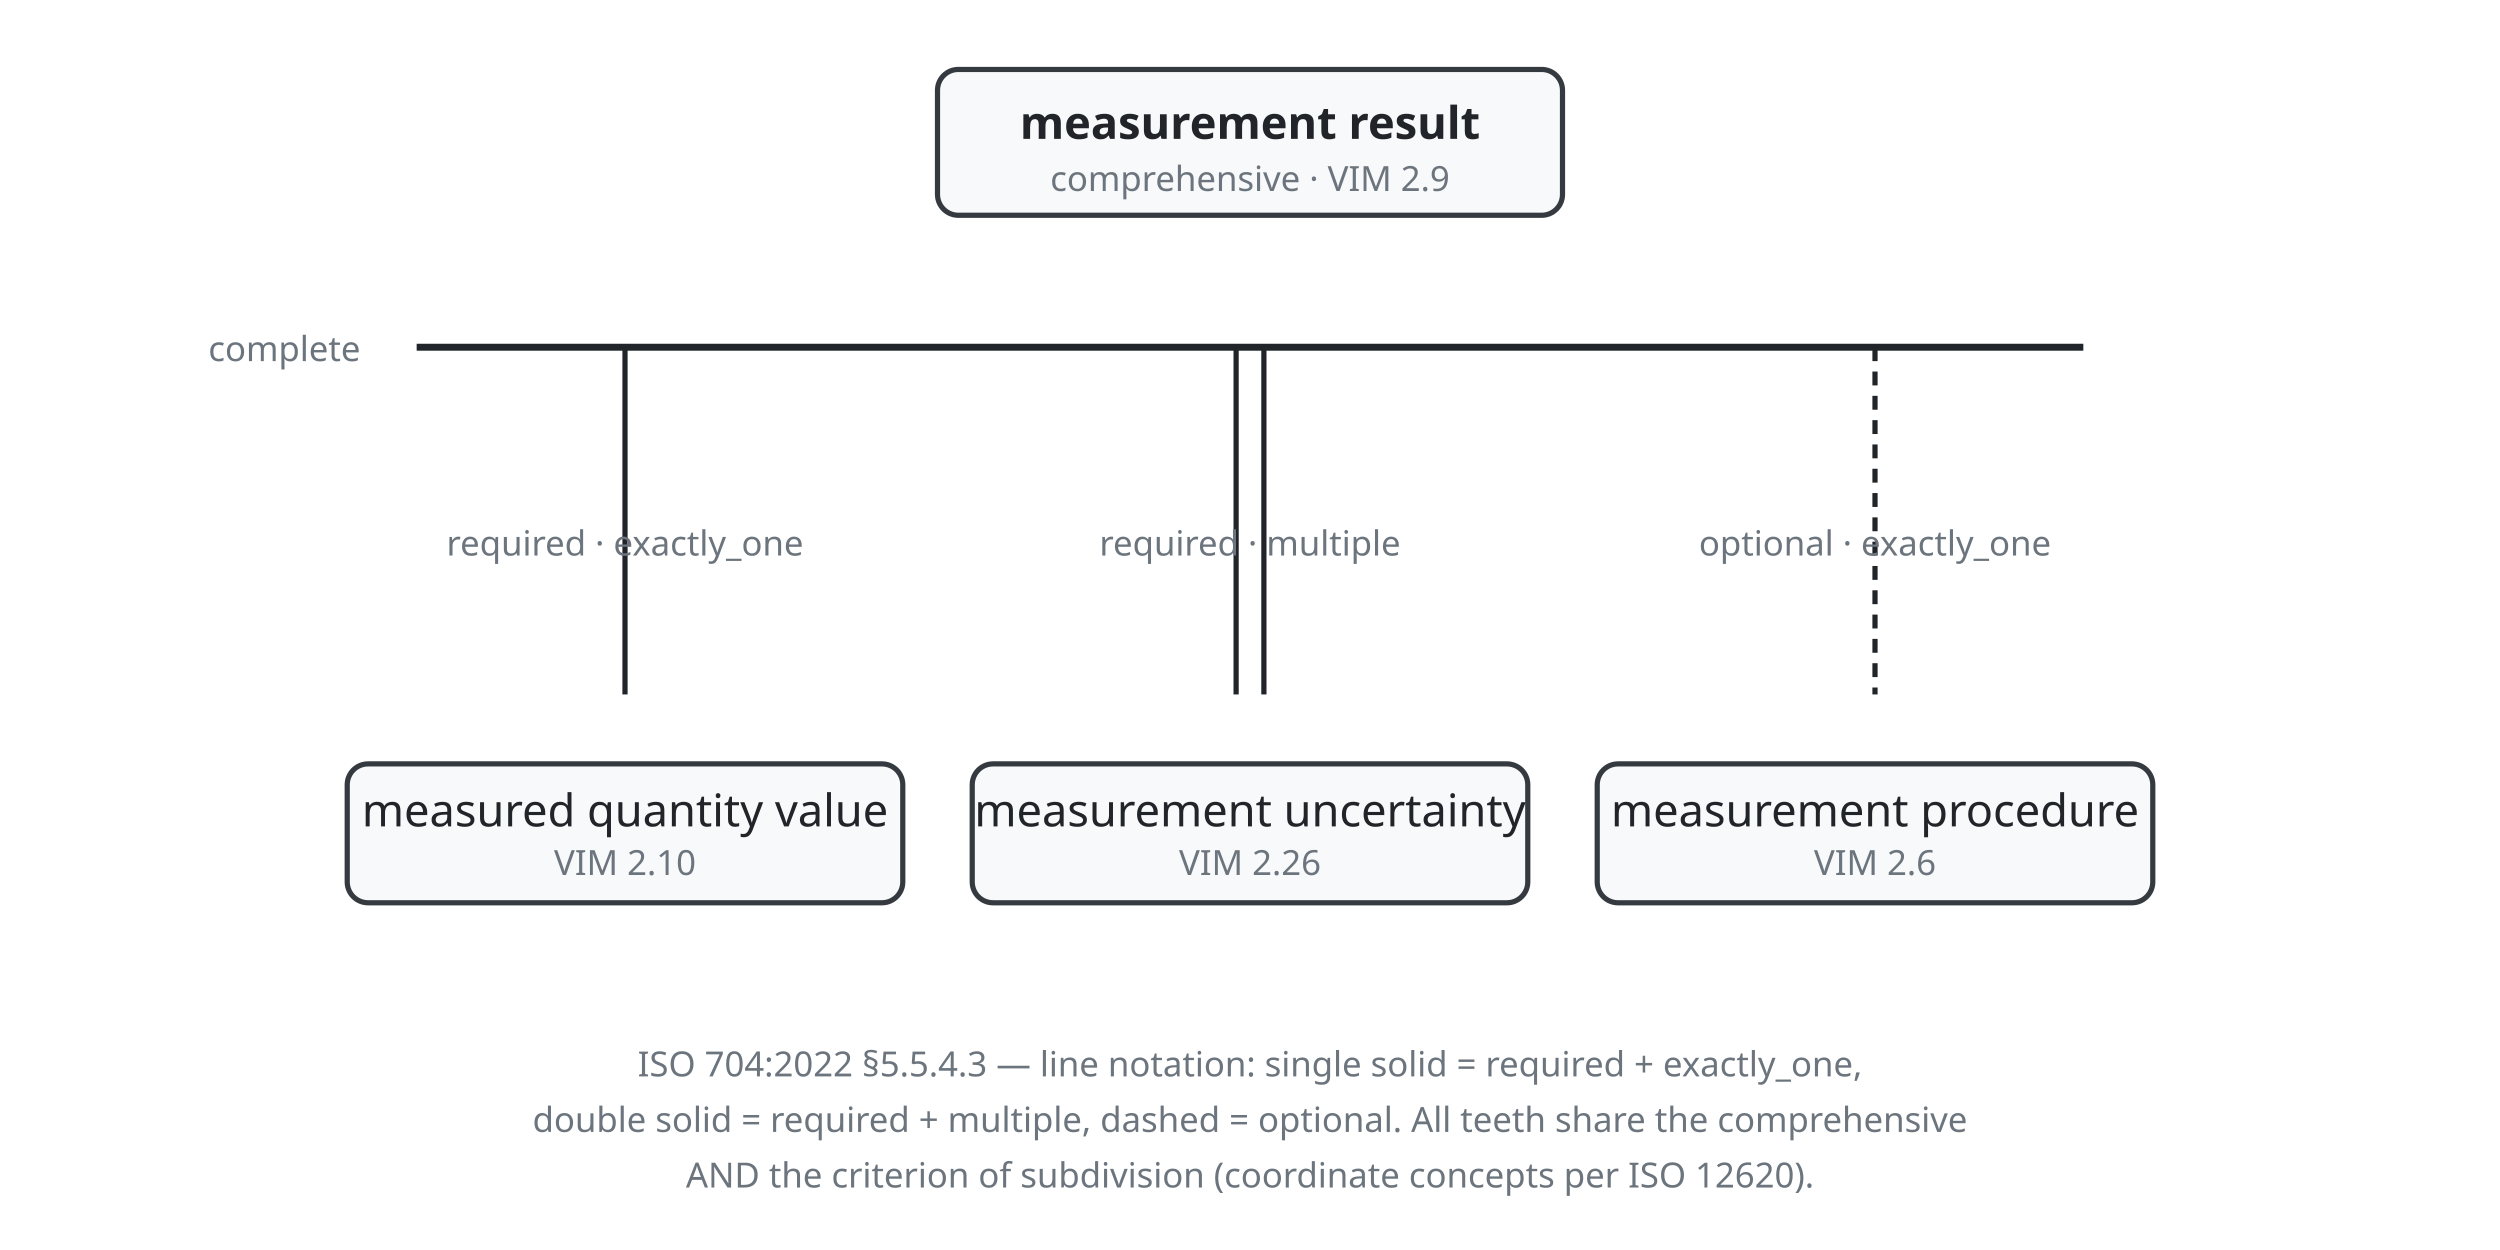
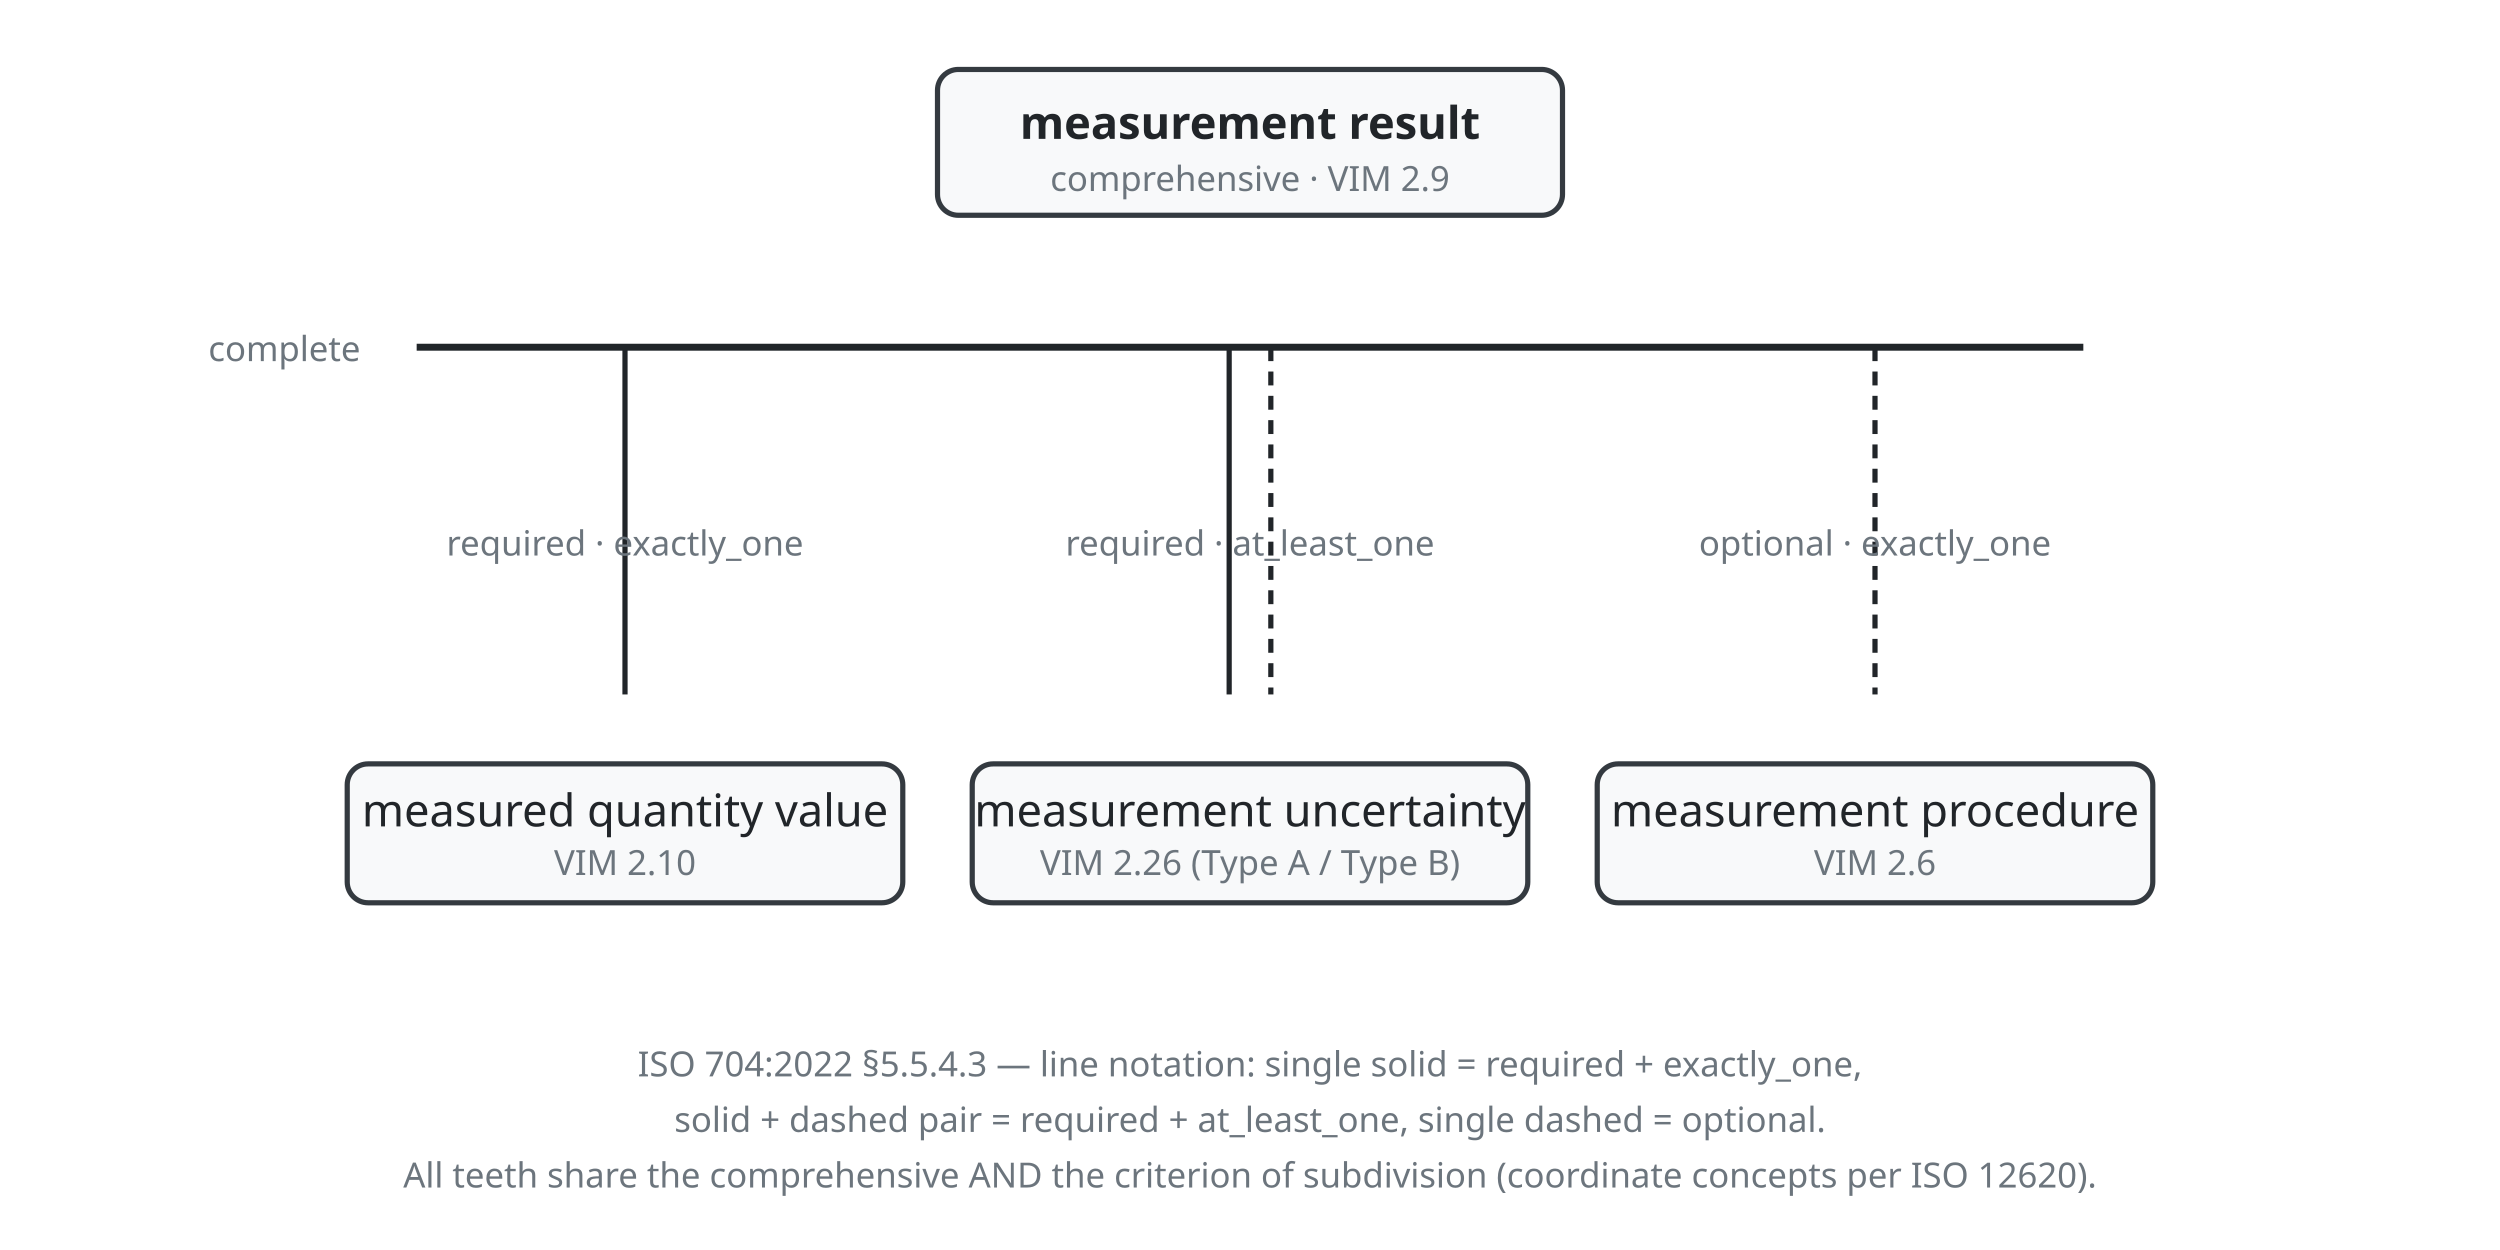
<svg xmlns="http://www.w3.org/2000/svg" viewBox="0 0 720 360" role="img" aria-labelledby="title desc">
  <style>
    .box { fill: #f8f9fa; stroke: #343a40; stroke-width: 1.5; }
    .label { font-family: ui-sans-serif, system-ui, sans-serif; font-size: 13px; fill: #212529; }
    .small { font-family: ui-sans-serif, system-ui, sans-serif; font-size: 10px; fill: #6c757d; }
    .backline { stroke: #212529; stroke-width: 2; fill: none; }
    .tooth-solid { stroke: #212529; stroke-width: 1.5; fill: none; }
    .tooth-dashed { stroke: #212529; stroke-width: 1.5; stroke-dasharray: 4 3; fill: none; }
  </style>
  <rect x="270" y="20" width="180" height="42" rx="6" class="box" />
  <text x="360" y="40" text-anchor="middle" class="label" font-weight="600">measurement result</text>
  <text x="360" y="55" text-anchor="middle" class="small">comprehensive · VIM 2.9</text>
  <line x1="120" y1="100" x2="600" y2="100" class="backline" />
  <text x="60" y="104" class="small">complete</text>
  <line x1="180" y1="100" x2="180" y2="200" class="tooth-solid" />
  <text x="180" y="160" text-anchor="middle" class="small">required · exactly_one</text>
-   <line x1="356" y1="100" x2="356" y2="200" class="tooth-solid" />
-   <line x1="364" y1="100" x2="364" y2="200" class="tooth-solid" />
-   <text x="360" y="160" text-anchor="middle" class="small">required · multiple</text>
+   <line x1="354" y1="100" x2="354" y2="200" class="tooth-solid" />
+   <line x1="366" y1="100" x2="366" y2="200" class="tooth-dashed" />
+   <text x="360" y="160" text-anchor="middle" class="small">required · at_least_one</text>
  <line x1="540" y1="100" x2="540" y2="200" class="tooth-dashed" />
  <text x="540" y="160" text-anchor="middle" class="small">optional · exactly_one</text>
  <rect x="100" y="220" width="160" height="40" rx="6" class="box" />
  <text x="180" y="238" text-anchor="middle" class="label">measured quantity value</text>
  <text x="180" y="252" text-anchor="middle" class="small">VIM 2.10</text>
  <rect x="280" y="220" width="160" height="40" rx="6" class="box" />
  <text x="360" y="238" text-anchor="middle" class="label">measurement uncertainty</text>
-   <text x="360" y="252" text-anchor="middle" class="small">VIM 2.26</text>
+   <text x="360" y="252" text-anchor="middle" class="small">VIM 2.26 (Type A / Type B)</text>
  <rect x="460" y="220" width="160" height="40" rx="6" class="box" />
  <text x="540" y="238" text-anchor="middle" class="label">measurement procedure</text>
  <text x="540" y="252" text-anchor="middle" class="small">VIM 2.6</text>
  <text x="360" y="310" text-anchor="middle" class="small">ISO 704:2022 §5.5.4.3 — line notation: single solid = required + exactly_one,</text>
-   <text x="360" y="326" text-anchor="middle" class="small">double solid = required + multiple, dashed = optional. All teeth share the comprehensive</text>
-   <text x="360" y="342" text-anchor="middle" class="small">AND the criterion of subdivision (coordinate concepts per ISO 12620).</text>
+   <text x="360" y="326" text-anchor="middle" class="small">solid + dashed pair = required + at_least_one, single dashed = optional.</text>
+   <text x="360" y="342" text-anchor="middle" class="small">All teeth share the comprehensive AND the criterion of subdivision (coordinate concepts per ISO 12620).</text>
</svg>
